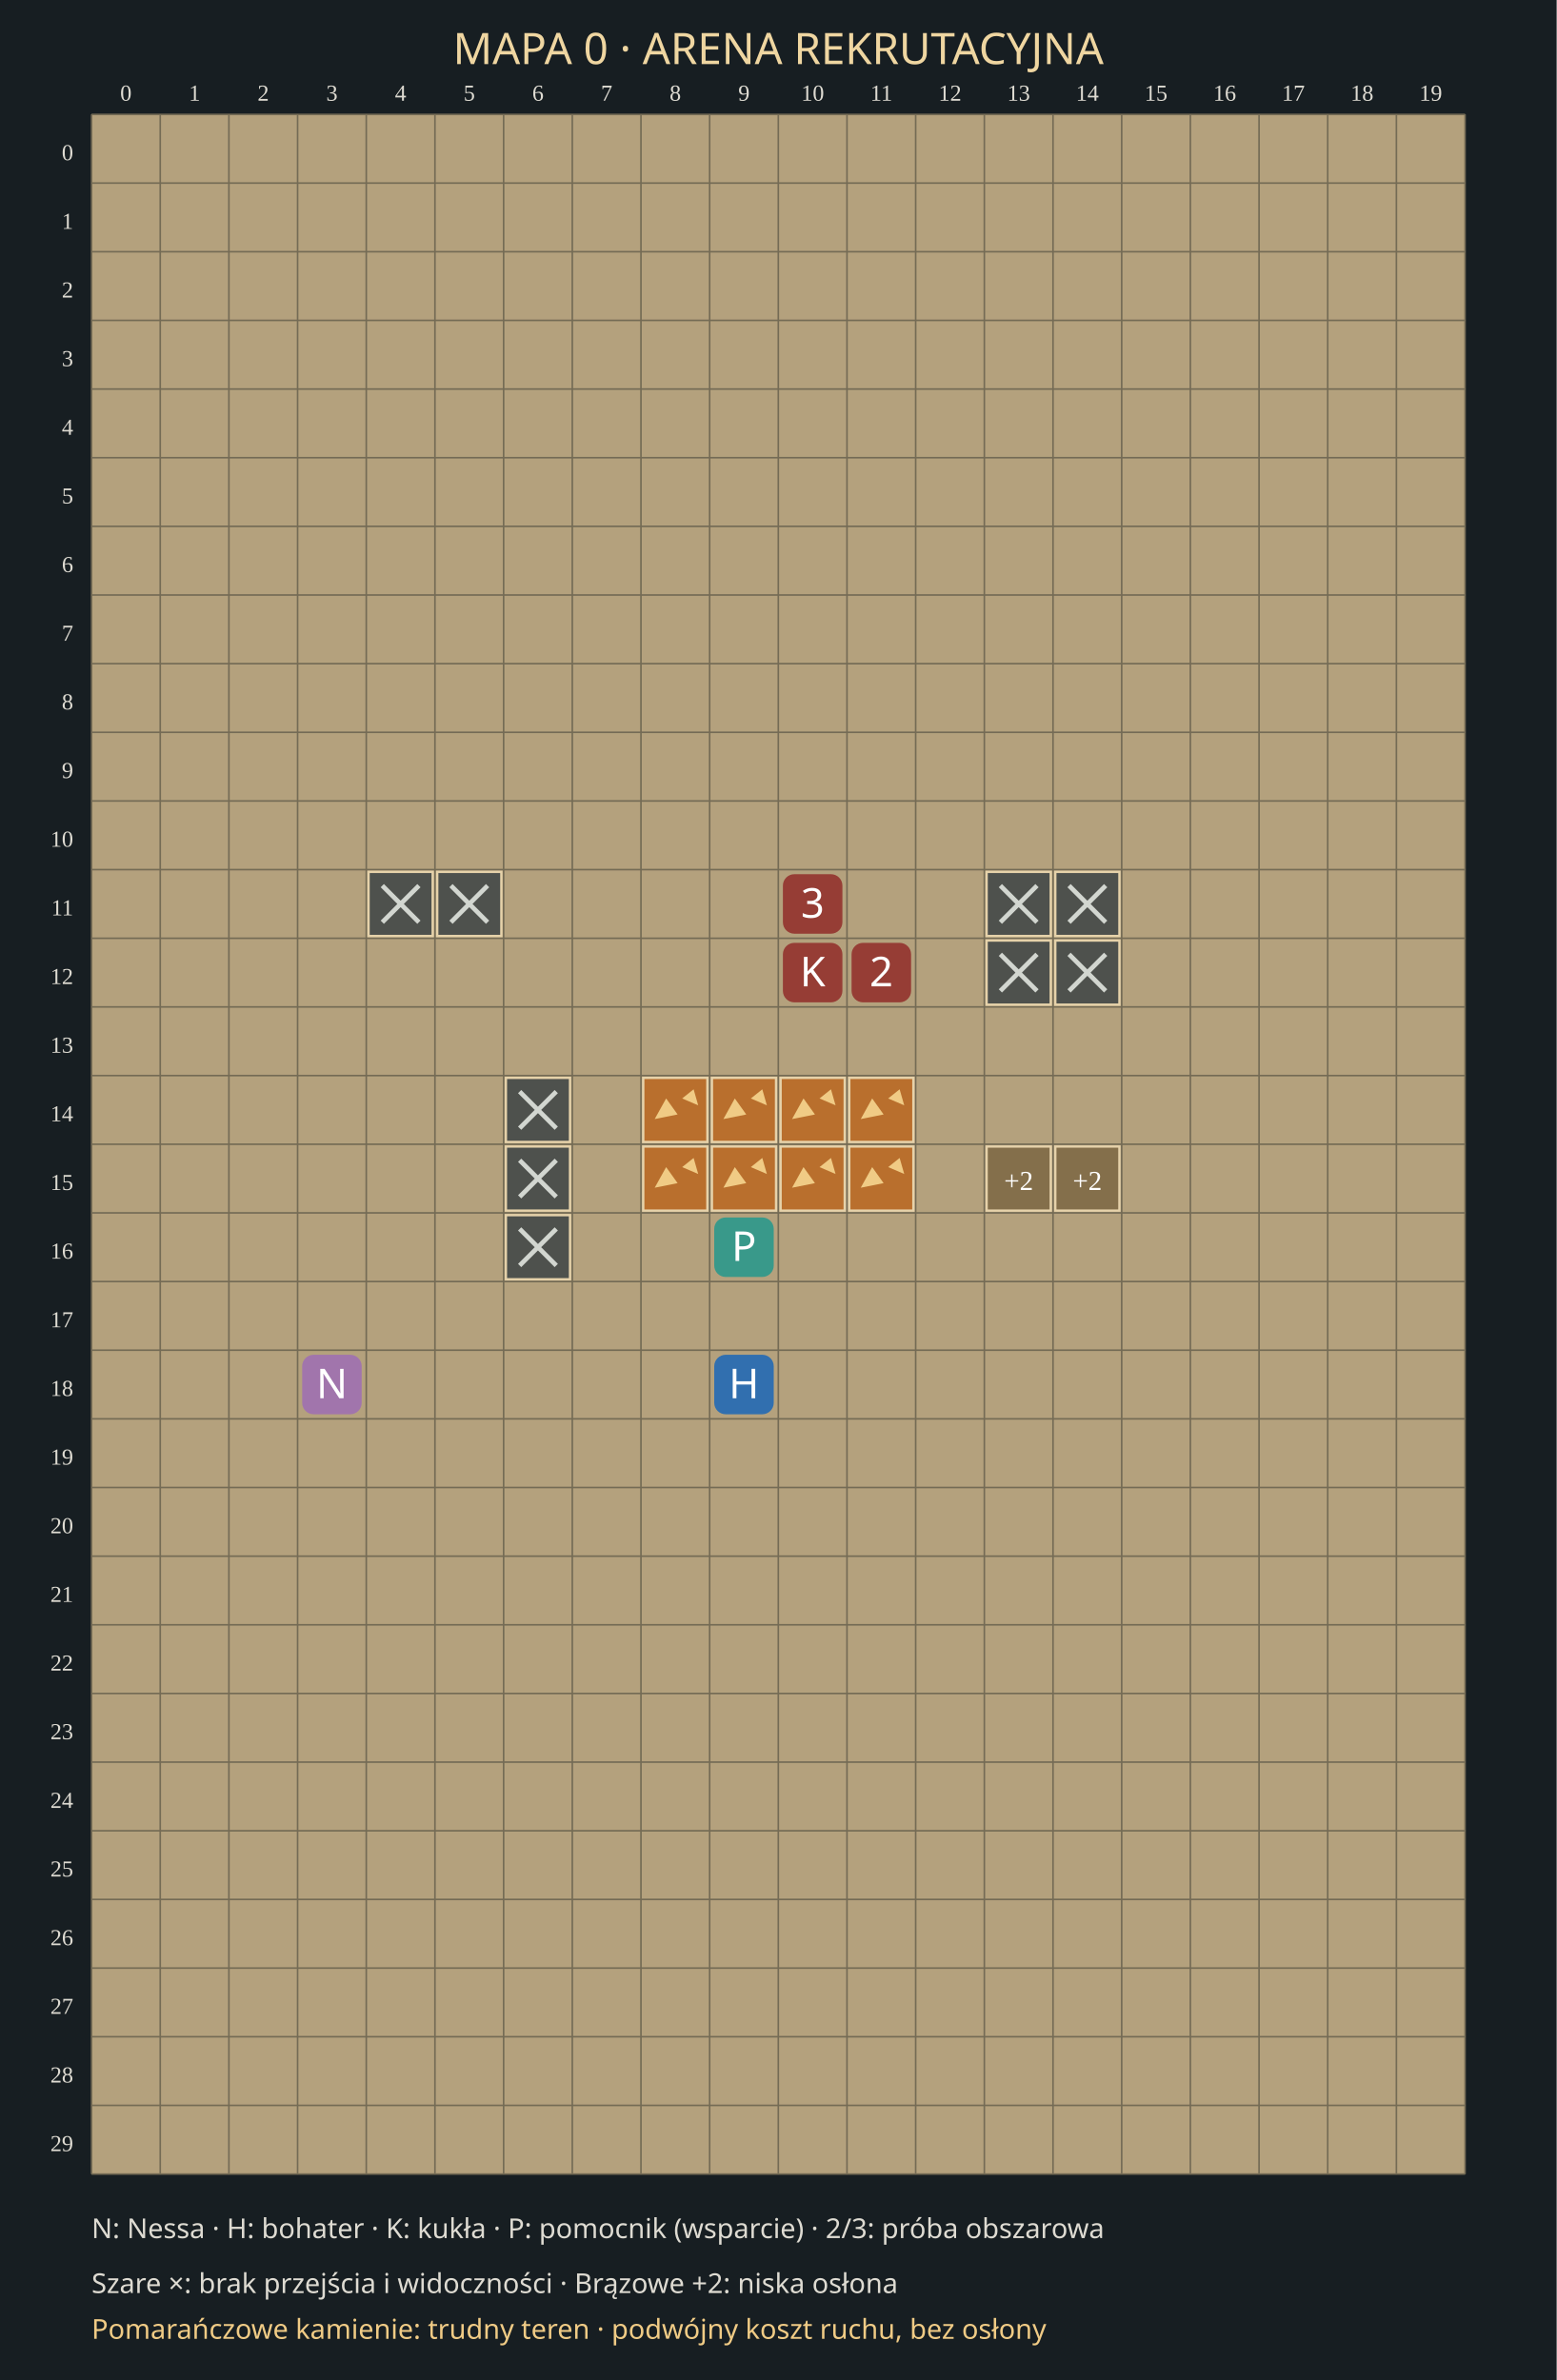
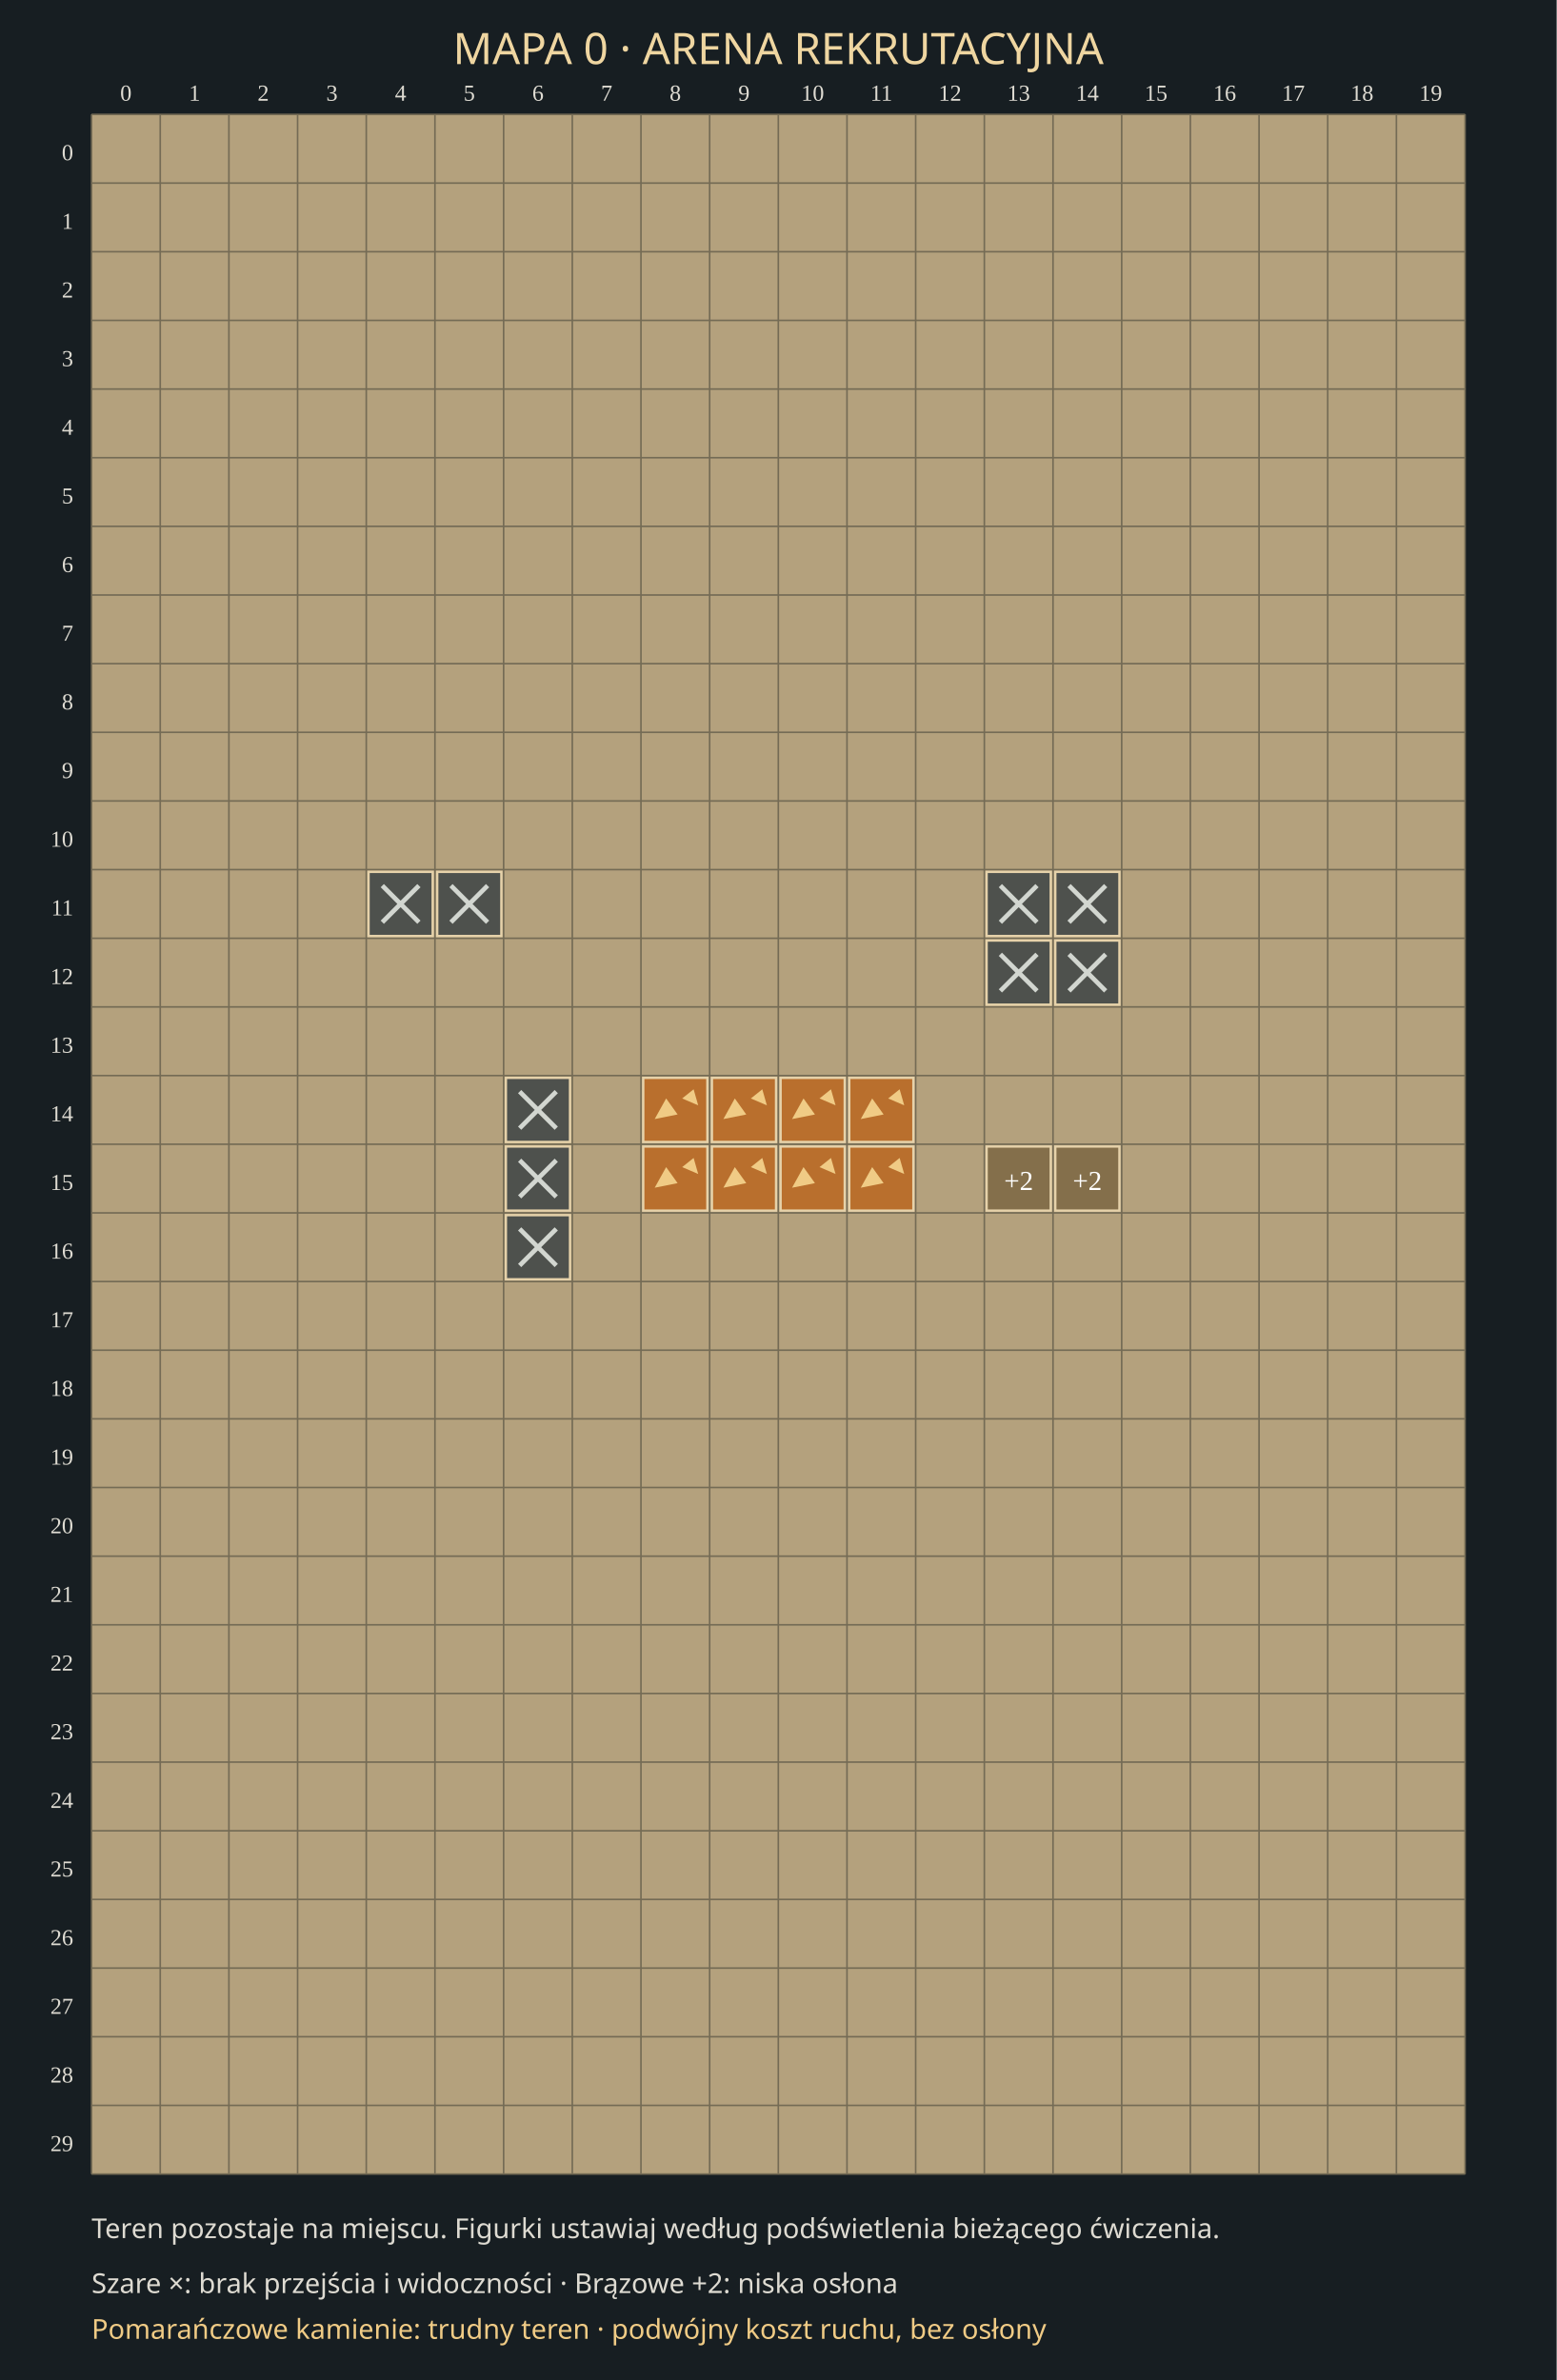
<svg xmlns="http://www.w3.org/2000/svg" viewBox="0 0 680 1040">
  <rect width="680" height="1040" fill="#171e22" />
  <text x="340" y="28" fill="#efd6a1" text-anchor="middle" font-family="sans-serif" font-size="19">MAPA 0 · ARENA REKRUTACYJNA</text>
  <g transform="translate(40 50)">
    <rect width="600" height="900" fill="#b4a17d" />
    <path d="M0 0v900" stroke="#746b55" stroke-width=".7" />
    <path d="M30 0v900" stroke="#746b55" stroke-width=".7" />
    <path d="M60 0v900" stroke="#746b55" stroke-width=".7" />
    <path d="M90 0v900" stroke="#746b55" stroke-width=".7" />
    <path d="M120 0v900" stroke="#746b55" stroke-width=".7" />
    <path d="M150 0v900" stroke="#746b55" stroke-width=".7" />
    <path d="M180 0v900" stroke="#746b55" stroke-width=".7" />
    <path d="M210 0v900" stroke="#746b55" stroke-width=".7" />
    <path d="M240 0v900" stroke="#746b55" stroke-width=".7" />
    <path d="M270 0v900" stroke="#746b55" stroke-width=".7" />
    <path d="M300 0v900" stroke="#746b55" stroke-width=".7" />
    <path d="M330 0v900" stroke="#746b55" stroke-width=".7" />
    <path d="M360 0v900" stroke="#746b55" stroke-width=".7" />
    <path d="M390 0v900" stroke="#746b55" stroke-width=".7" />
    <path d="M420 0v900" stroke="#746b55" stroke-width=".7" />
    <path d="M450 0v900" stroke="#746b55" stroke-width=".7" />
    <path d="M480 0v900" stroke="#746b55" stroke-width=".7" />
    <path d="M510 0v900" stroke="#746b55" stroke-width=".7" />
    <path d="M540 0v900" stroke="#746b55" stroke-width=".7" />
    <path d="M570 0v900" stroke="#746b55" stroke-width=".7" />
    <path d="M600 0v900" stroke="#746b55" stroke-width=".7" />
    <path d="M0 0h600" stroke="#746b55" stroke-width=".7" />
    <path d="M0 30h600" stroke="#746b55" stroke-width=".7" />
    <path d="M0 60h600" stroke="#746b55" stroke-width=".7" />
    <path d="M0 90h600" stroke="#746b55" stroke-width=".7" />
    <path d="M0 120h600" stroke="#746b55" stroke-width=".7" />
    <path d="M0 150h600" stroke="#746b55" stroke-width=".7" />
    <path d="M0 180h600" stroke="#746b55" stroke-width=".7" />
    <path d="M0 210h600" stroke="#746b55" stroke-width=".7" />
    <path d="M0 240h600" stroke="#746b55" stroke-width=".7" />
    <path d="M0 270h600" stroke="#746b55" stroke-width=".7" />
    <path d="M0 300h600" stroke="#746b55" stroke-width=".7" />
    <path d="M0 330h600" stroke="#746b55" stroke-width=".7" />
    <path d="M0 360h600" stroke="#746b55" stroke-width=".7" />
    <path d="M0 390h600" stroke="#746b55" stroke-width=".7" />
    <path d="M0 420h600" stroke="#746b55" stroke-width=".7" />
    <path d="M0 450h600" stroke="#746b55" stroke-width=".7" />
    <path d="M0 480h600" stroke="#746b55" stroke-width=".7" />
    <path d="M0 510h600" stroke="#746b55" stroke-width=".7" />
    <path d="M0 540h600" stroke="#746b55" stroke-width=".7" />
    <path d="M0 570h600" stroke="#746b55" stroke-width=".7" />
    <path d="M0 600h600" stroke="#746b55" stroke-width=".7" />
    <path d="M0 630h600" stroke="#746b55" stroke-width=".7" />
    <path d="M0 660h600" stroke="#746b55" stroke-width=".7" />
    <path d="M0 690h600" stroke="#746b55" stroke-width=".7" />
    <path d="M0 720h600" stroke="#746b55" stroke-width=".7" />
    <path d="M0 750h600" stroke="#746b55" stroke-width=".7" />
    <path d="M0 780h600" stroke="#746b55" stroke-width=".7" />
    <path d="M0 810h600" stroke="#746b55" stroke-width=".7" />
    <path d="M0 840h600" stroke="#746b55" stroke-width=".7" />
    <path d="M0 870h600" stroke="#746b55" stroke-width=".7" />
    <path d="M0 900h600" stroke="#746b55" stroke-width=".7" />
    <text x="15" y="-6" font-size="10" fill="#dedbd2" text-anchor="middle">0</text>
    <text x="45" y="-6" font-size="10" fill="#dedbd2" text-anchor="middle">1</text>
    <text x="75" y="-6" font-size="10" fill="#dedbd2" text-anchor="middle">2</text>
    <text x="105" y="-6" font-size="10" fill="#dedbd2" text-anchor="middle">3</text>
    <text x="135" y="-6" font-size="10" fill="#dedbd2" text-anchor="middle">4</text>
    <text x="165" y="-6" font-size="10" fill="#dedbd2" text-anchor="middle">5</text>
    <text x="195" y="-6" font-size="10" fill="#dedbd2" text-anchor="middle">6</text>
    <text x="225" y="-6" font-size="10" fill="#dedbd2" text-anchor="middle">7</text>
    <text x="255" y="-6" font-size="10" fill="#dedbd2" text-anchor="middle">8</text>
    <text x="285" y="-6" font-size="10" fill="#dedbd2" text-anchor="middle">9</text>
    <text x="315" y="-6" font-size="10" fill="#dedbd2" text-anchor="middle">10</text>
    <text x="345" y="-6" font-size="10" fill="#dedbd2" text-anchor="middle">11</text>
    <text x="375" y="-6" font-size="10" fill="#dedbd2" text-anchor="middle">12</text>
    <text x="405" y="-6" font-size="10" fill="#dedbd2" text-anchor="middle">13</text>
    <text x="435" y="-6" font-size="10" fill="#dedbd2" text-anchor="middle">14</text>
    <text x="465" y="-6" font-size="10" fill="#dedbd2" text-anchor="middle">15</text>
    <text x="495" y="-6" font-size="10" fill="#dedbd2" text-anchor="middle">16</text>
    <text x="525" y="-6" font-size="10" fill="#dedbd2" text-anchor="middle">17</text>
    <text x="555" y="-6" font-size="10" fill="#dedbd2" text-anchor="middle">18</text>
    <text x="585" y="-6" font-size="10" fill="#dedbd2" text-anchor="middle">19</text>
    <text x="-8" y="20" font-size="10" fill="#dedbd2" text-anchor="end">0</text>
    <text x="-8" y="50" font-size="10" fill="#dedbd2" text-anchor="end">1</text>
    <text x="-8" y="80" font-size="10" fill="#dedbd2" text-anchor="end">2</text>
    <text x="-8" y="110" font-size="10" fill="#dedbd2" text-anchor="end">3</text>
    <text x="-8" y="140" font-size="10" fill="#dedbd2" text-anchor="end">4</text>
    <text x="-8" y="170" font-size="10" fill="#dedbd2" text-anchor="end">5</text>
    <text x="-8" y="200" font-size="10" fill="#dedbd2" text-anchor="end">6</text>
    <text x="-8" y="230" font-size="10" fill="#dedbd2" text-anchor="end">7</text>
    <text x="-8" y="260" font-size="10" fill="#dedbd2" text-anchor="end">8</text>
    <text x="-8" y="290" font-size="10" fill="#dedbd2" text-anchor="end">9</text>
    <text x="-8" y="320" font-size="10" fill="#dedbd2" text-anchor="end">10</text>
    <text x="-8" y="350" font-size="10" fill="#dedbd2" text-anchor="end">11</text>
    <text x="-8" y="380" font-size="10" fill="#dedbd2" text-anchor="end">12</text>
    <text x="-8" y="410" font-size="10" fill="#dedbd2" text-anchor="end">13</text>
    <text x="-8" y="440" font-size="10" fill="#dedbd2" text-anchor="end">14</text>
    <text x="-8" y="470" font-size="10" fill="#dedbd2" text-anchor="end">15</text>
    <text x="-8" y="500" font-size="10" fill="#dedbd2" text-anchor="end">16</text>
    <text x="-8" y="530" font-size="10" fill="#dedbd2" text-anchor="end">17</text>
    <text x="-8" y="560" font-size="10" fill="#dedbd2" text-anchor="end">18</text>
    <text x="-8" y="590" font-size="10" fill="#dedbd2" text-anchor="end">19</text>
    <text x="-8" y="620" font-size="10" fill="#dedbd2" text-anchor="end">20</text>
    <text x="-8" y="650" font-size="10" fill="#dedbd2" text-anchor="end">21</text>
    <text x="-8" y="680" font-size="10" fill="#dedbd2" text-anchor="end">22</text>
    <text x="-8" y="710" font-size="10" fill="#dedbd2" text-anchor="end">23</text>
    <text x="-8" y="740" font-size="10" fill="#dedbd2" text-anchor="end">24</text>
    <text x="-8" y="770" font-size="10" fill="#dedbd2" text-anchor="end">25</text>
    <text x="-8" y="800" font-size="10" fill="#dedbd2" text-anchor="end">26</text>
    <text x="-8" y="830" font-size="10" fill="#dedbd2" text-anchor="end">27</text>
    <text x="-8" y="860" font-size="10" fill="#dedbd2" text-anchor="end">28</text>
    <text x="-8" y="890" font-size="10" fill="#dedbd2" text-anchor="end">29</text>
    <g id="arena-terrain">
      <g id="arena_screen">
        <rect x="181" y="421" width="28" height="28" fill="#4e514d" stroke="#e6d2aa" stroke-width="1" />
        <path d="M187 427l16 16 M203 427l-16 16" stroke="#d2d6d0" stroke-width="2" />
        <rect x="181" y="451" width="28" height="28" fill="#4e514d" stroke="#e6d2aa" stroke-width="1" />
        <path d="M187 457l16 16 M203 457l-16 16" stroke="#d2d6d0" stroke-width="2" />
        <rect x="181" y="481" width="28" height="28" fill="#4e514d" stroke="#e6d2aa" stroke-width="1" />
        <path d="M187 487l16 16 M203 487l-16 16" stroke="#d2d6d0" stroke-width="2" />
      </g>
      <g id="arena_low_cover">
        <rect x="391" y="451" width="28" height="28" fill="#846f4b" stroke="#e6d2aa" stroke-width="1" />
        <text x="405" y="470" text-anchor="middle" font-size="12" fill="white">+2</text>
        <rect x="421" y="451" width="28" height="28" fill="#846f4b" stroke="#e6d2aa" stroke-width="1" />
        <text x="435" y="470" text-anchor="middle" font-size="12" fill="white">+2</text>
      </g>
      <g id="arena_crates">
        <rect x="121" y="331" width="28" height="28" fill="#4e514d" stroke="#e6d2aa" stroke-width="1" />
        <path d="M127 337l16 16 M143 337l-16 16" stroke="#d2d6d0" stroke-width="2" />
        <rect x="151" y="331" width="28" height="28" fill="#4e514d" stroke="#e6d2aa" stroke-width="1" />
        <path d="M157 337l16 16 M173 337l-16 16" stroke="#d2d6d0" stroke-width="2" />
      </g>
      <g id="arena_pillar">
        <rect x="391" y="331" width="28" height="28" fill="#4e514d" stroke="#e6d2aa" stroke-width="1" />
        <path d="M397 337l16 16 M413 337l-16 16" stroke="#d2d6d0" stroke-width="2" />
        <rect x="421" y="331" width="28" height="28" fill="#4e514d" stroke="#e6d2aa" stroke-width="1" />
        <path d="M427 337l16 16 M443 337l-16 16" stroke="#d2d6d0" stroke-width="2" />
        <rect x="391" y="361" width="28" height="28" fill="#4e514d" stroke="#e6d2aa" stroke-width="1" />
        <path d="M397 367l16 16 M413 367l-16 16" stroke="#d2d6d0" stroke-width="2" />
        <rect x="421" y="361" width="28" height="28" fill="#4e514d" stroke="#e6d2aa" stroke-width="1" />
        <path d="M427 367l16 16 M443 367l-16 16" stroke="#d2d6d0" stroke-width="2" />
      </g>
      <g id="arena_rubble">
        <rect x="241" y="421" width="28" height="28" fill="#b96f2d" stroke="#e6d2aa" stroke-width="1" />
        <path d="M246 439l5 -9 5 7z M258 430l5 -4 2 7z" fill="#f0cb85" />
        <rect x="271" y="421" width="28" height="28" fill="#b96f2d" stroke="#e6d2aa" stroke-width="1" />
        <path d="M276 439l5 -9 5 7z M288 430l5 -4 2 7z" fill="#f0cb85" />
        <rect x="301" y="421" width="28" height="28" fill="#b96f2d" stroke="#e6d2aa" stroke-width="1" />
        <path d="M306 439l5 -9 5 7z M318 430l5 -4 2 7z" fill="#f0cb85" />
        <rect x="331" y="421" width="28" height="28" fill="#b96f2d" stroke="#e6d2aa" stroke-width="1" />
        <path d="M336 439l5 -9 5 7z M348 430l5 -4 2 7z" fill="#f0cb85" />
        <rect x="241" y="451" width="28" height="28" fill="#b96f2d" stroke="#e6d2aa" stroke-width="1" />
        <path d="M246 469l5 -9 5 7z M258 460l5 -4 2 7z" fill="#f0cb85" />
        <rect x="271" y="451" width="28" height="28" fill="#b96f2d" stroke="#e6d2aa" stroke-width="1" />
        <path d="M276 469l5 -9 5 7z M288 460l5 -4 2 7z" fill="#f0cb85" />
        <rect x="301" y="451" width="28" height="28" fill="#b96f2d" stroke="#e6d2aa" stroke-width="1" />
        <path d="M306 469l5 -9 5 7z M318 460l5 -4 2 7z" fill="#f0cb85" />
        <rect x="331" y="451" width="28" height="28" fill="#b96f2d" stroke="#e6d2aa" stroke-width="1" />
        <path d="M336 469l5 -9 5 7z M348 460l5 -4 2 7z" fill="#f0cb85" />
      </g>
    </g>
-     <rect x="92" y="542" width="26" height="26" rx="5" fill="#a175ac" />
-     <text x="105" y="561" text-anchor="middle" font-family="sans-serif" font-size="18" fill="white">N</text>
-     <rect x="272" y="542" width="26" height="26" rx="5" fill="#316faf" />
-     <text x="285" y="561" text-anchor="middle" font-family="sans-serif" font-size="18" fill="white">H</text>
-     <rect x="302" y="362" width="26" height="26" rx="5" fill="#963d35" />
-     <text x="315" y="381" text-anchor="middle" font-family="sans-serif" font-size="18" fill="white">K</text>
-     <rect x="272" y="482" width="26" height="26" rx="5" fill="#39998a" />
-     <text x="285" y="501" text-anchor="middle" font-family="sans-serif" font-size="18" fill="white">P</text>
-     <rect x="332" y="362" width="26" height="26" rx="5" fill="#963d35" />
-     <text x="345" y="381" text-anchor="middle" font-family="sans-serif" font-size="18" fill="white">2</text>
-     <rect x="302" y="332" width="26" height="26" rx="5" fill="#963d35" />
-     <text x="315" y="351" text-anchor="middle" font-family="sans-serif" font-size="18" fill="white">3</text>
  </g>
-   <text x="40" y="978" fill="#dedbd2" font-size="12" font-family="sans-serif">N: Nessa · H: bohater · K: kukła · P: pomocnik (wsparcie) · 2/3: próba obszarowa</text>
+   <text x="40" y="978" fill="#dedbd2" font-size="12" font-family="sans-serif">Teren pozostaje na miejscu. Figurki ustawiaj według podświetlenia bieżącego ćwiczenia.</text>
  <text x="40" y="1002" fill="#dedbd2" font-size="12" font-family="sans-serif">Szare ×: brak przejścia i widoczności · Brązowe +2: niska osłona</text>
  <text x="40" y="1022" fill="#f0cb85" font-size="12" font-family="sans-serif">Pomarańczowe kamienie: trudny teren · podwójny koszt ruchu, bez osłony</text>
</svg>
